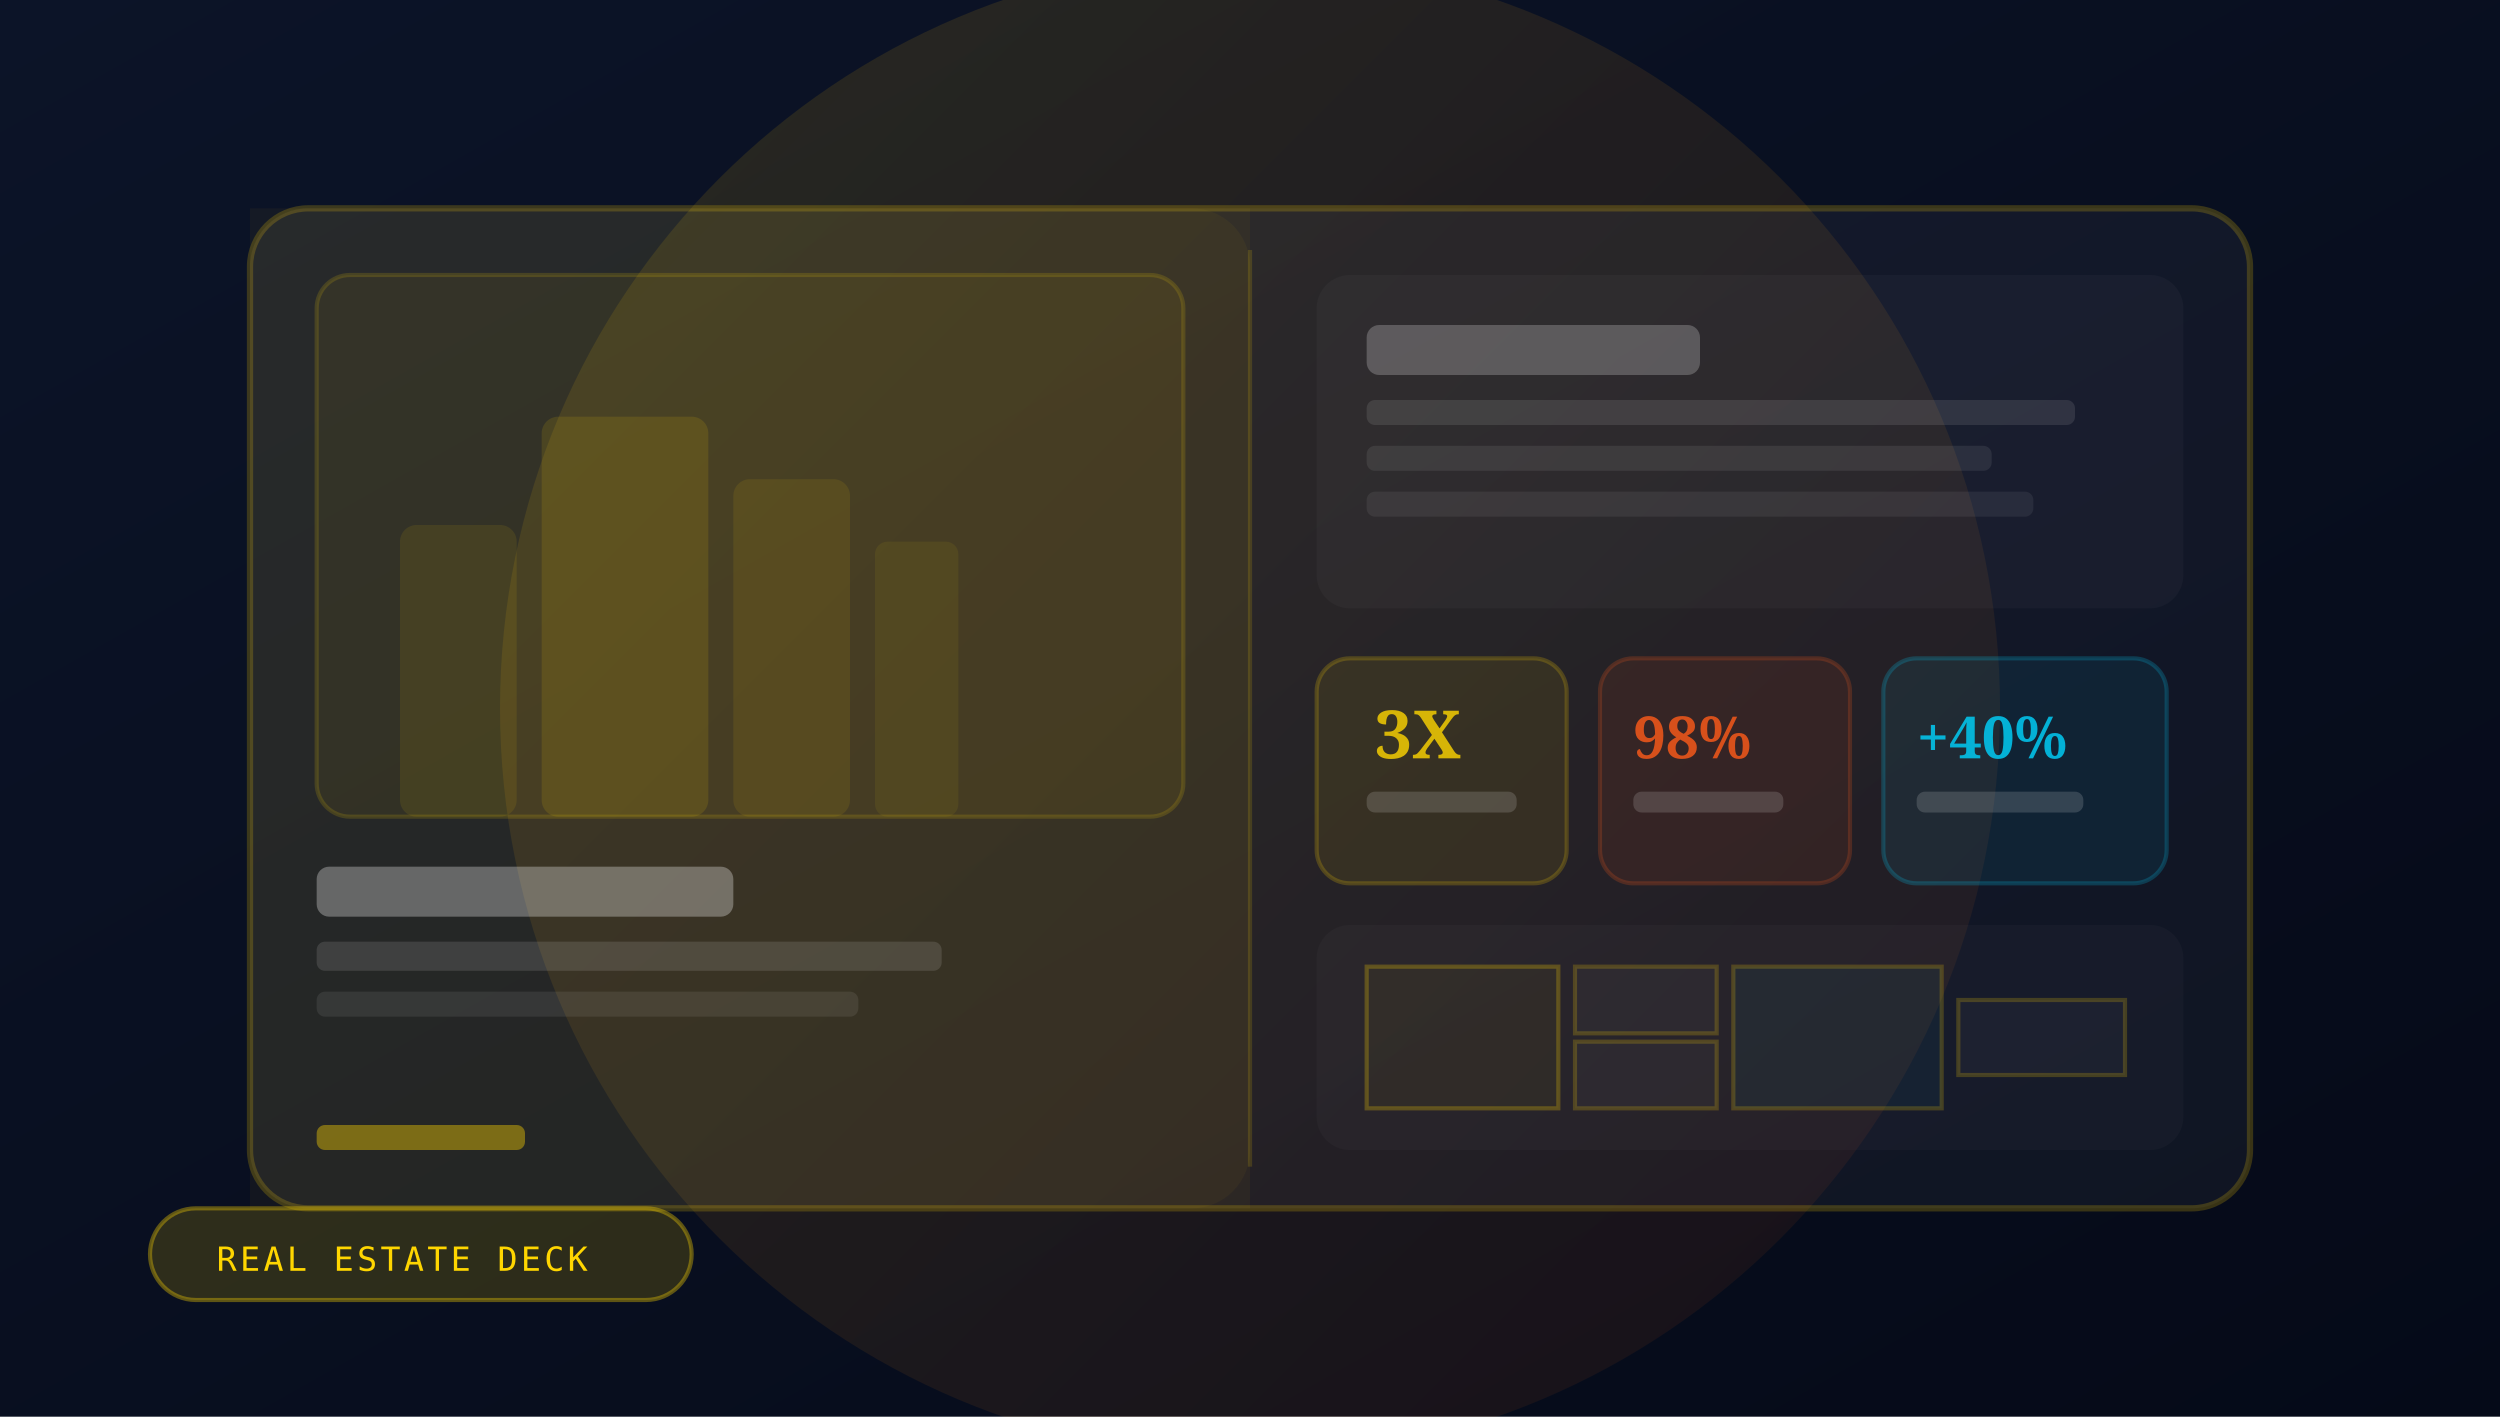
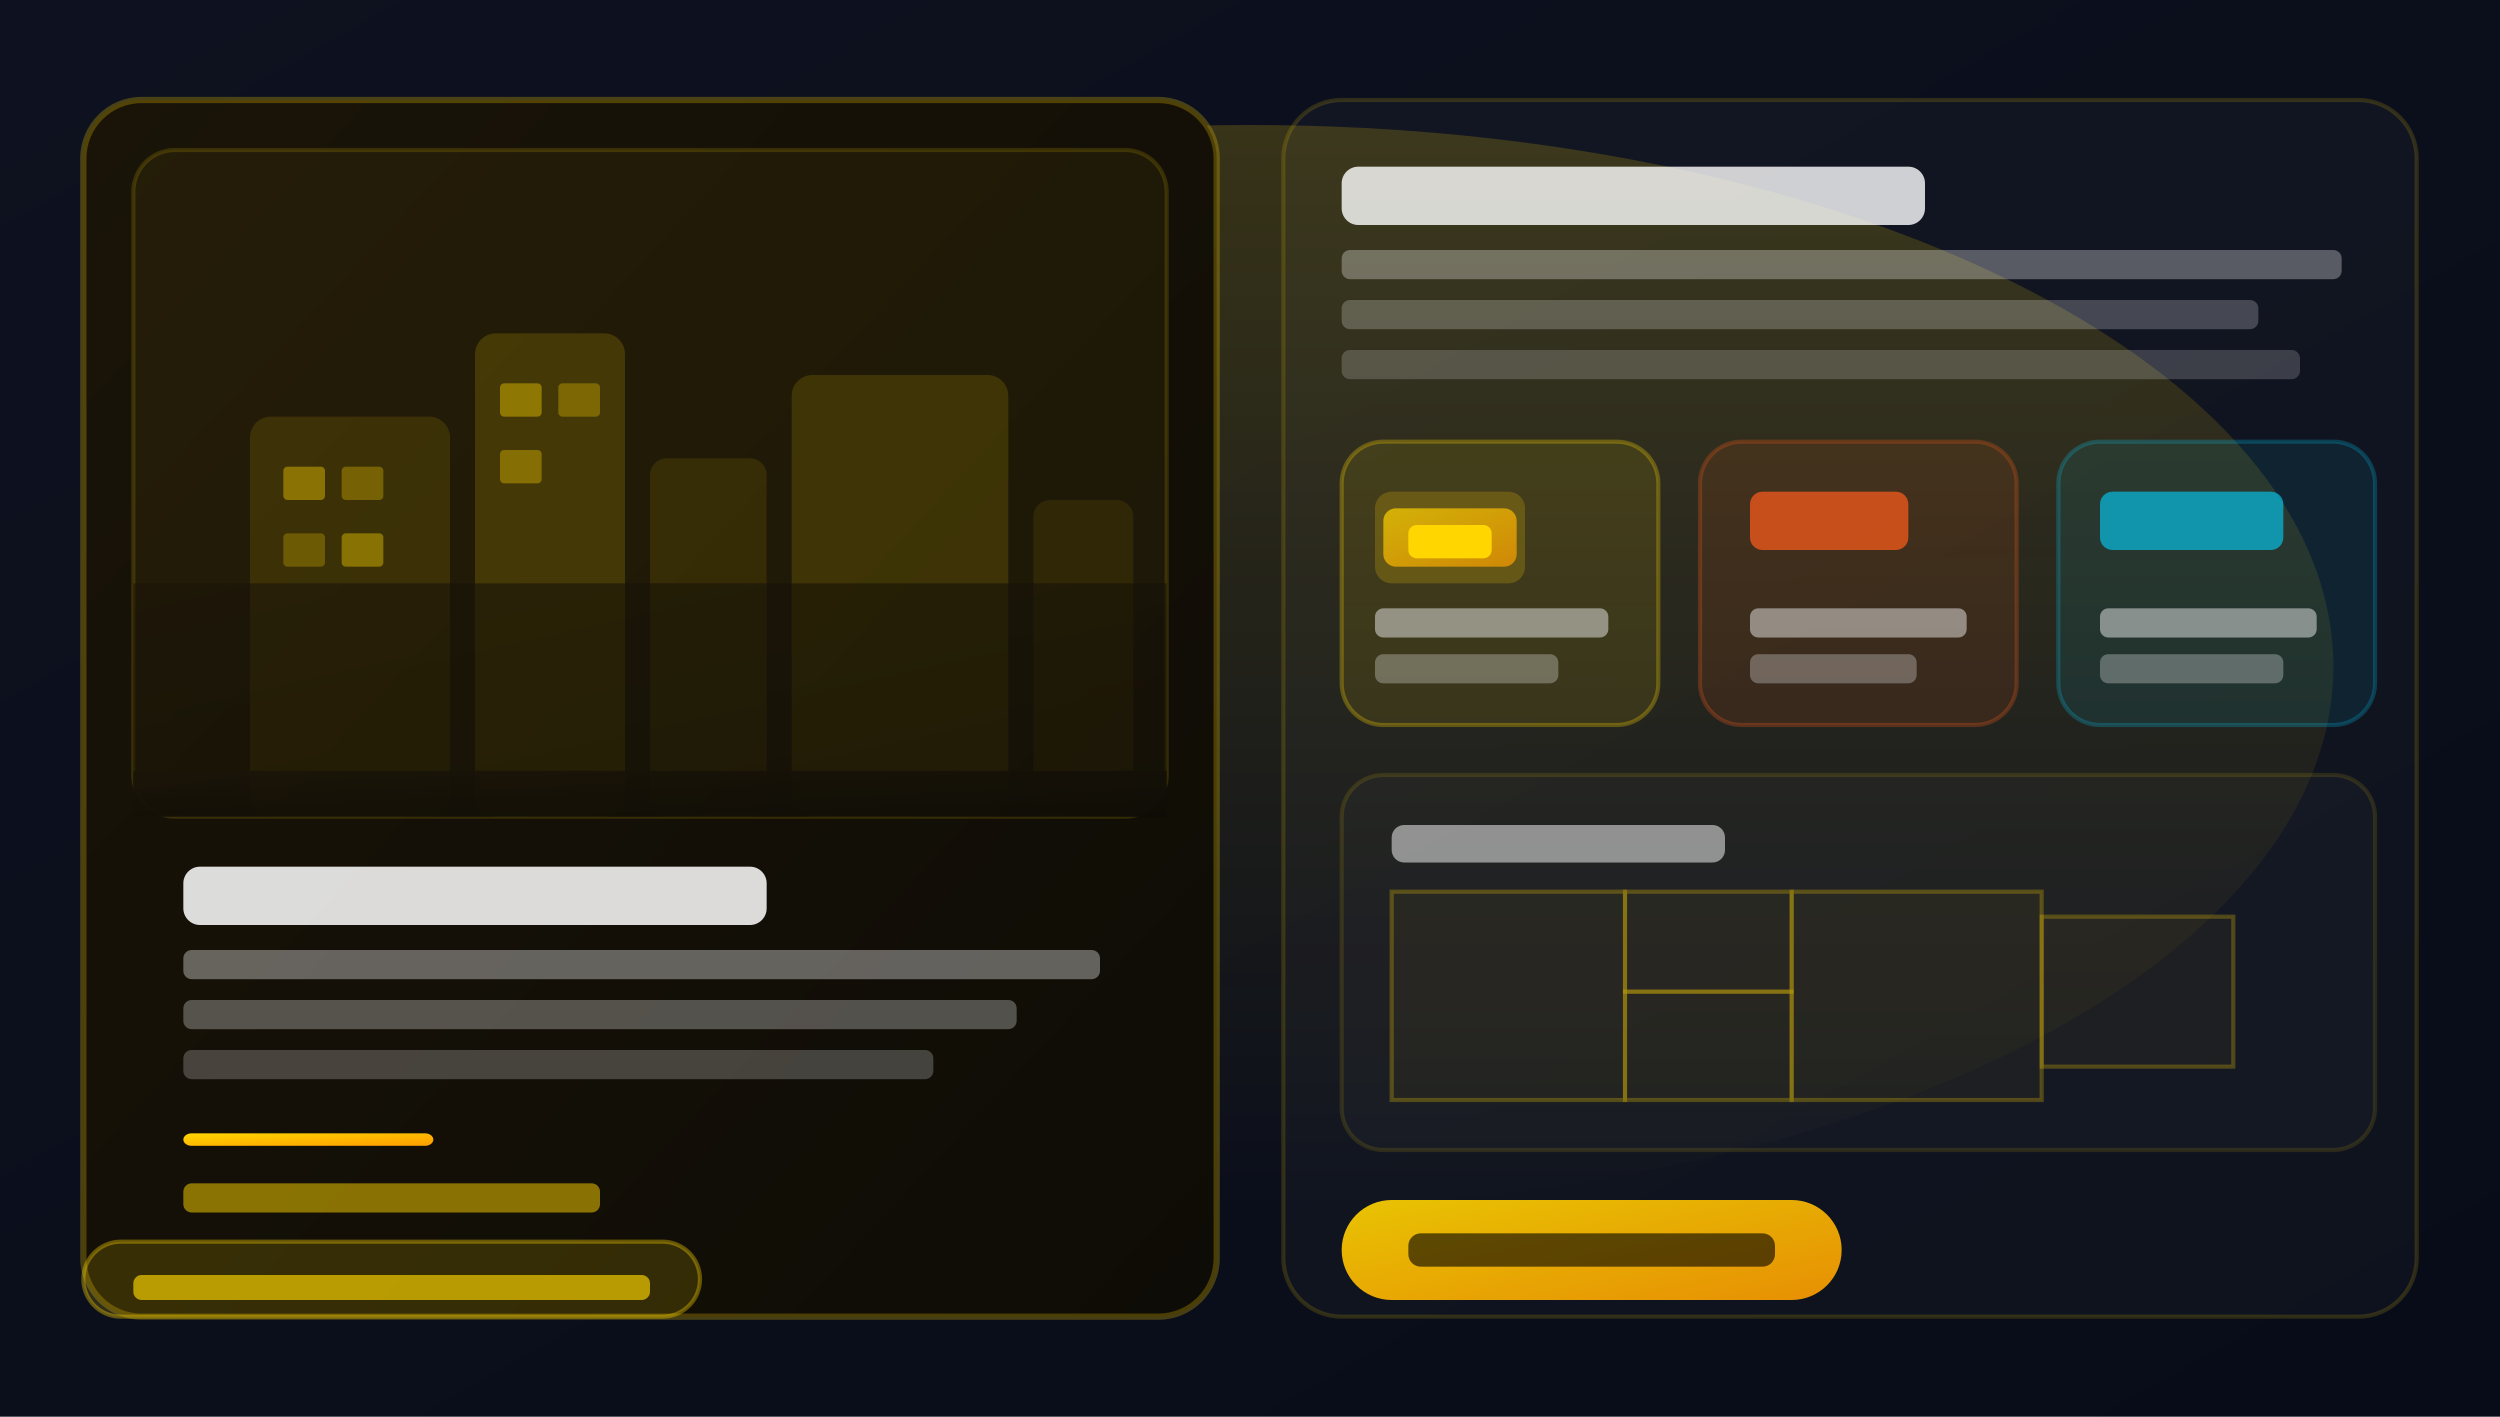
<svg xmlns="http://www.w3.org/2000/svg" viewBox="0 0 600 340" fill="none">
  <defs>
    <linearGradient id="bg" x1="0" y1="0" x2="1" y2="1">
-       <stop offset="0%" stop-color="#0c1428" />
-       <stop offset="100%" stop-color="#050a18" />
+       <stop offset="0%" stop-color="#0e1220" />
+       <stop offset="100%" stop-color="#080c18" />
+     </linearGradient>
+     <linearGradient id="hero" x1="0" y1="0" x2="1" y2="1">
+       <stop offset="0%" stop-color="#1a1408" />
+       <stop offset="100%" stop-color="#0e0c06" />
    </linearGradient>
    <linearGradient id="gold" x1="0" y1="0" x2="1" y2="1">
-       <stop offset="0%" stop-color="#FFD600" stop-opacity="0.4" />
-       <stop offset="100%" stop-color="#FF5C1A" stop-opacity="0.2" />
+       <stop offset="0%" stop-color="#FFD600" />
+       <stop offset="100%" stop-color="#ff9d00" />
+     </linearGradient>
+     <linearGradient id="goldfade" x1="0" y1="0" x2="0" y2="1">
+       <stop offset="0%" stop-color="#FFD600" stop-opacity="0.18" />
+       <stop offset="100%" stop-color="#FFD600" stop-opacity="0" />
    </linearGradient>
  </defs>
  <rect width="600" height="340" fill="url(#bg)" />
-   <circle cx="300" cy="170" r="180" fill="url(#gold)" opacity="0.3" />
-   <rect x="60" y="50" width="480" height="240" rx="14" fill="rgba(255,255,255,0.04)" stroke="rgba(255,214,0,0.2)" stroke-width="1.5" />
-   <rect x="60" y="50" width="240" height="240" rx="14" fill="rgba(255,214,0,0.04)" />
-   <rect x="60" y="50" width="240" height="240" rx="0" fill="rgba(255,214,0,0.04)" />
-   <rect x="76" y="66" width="208" height="130" rx="8" fill="rgba(255,214,0,0.06)" stroke="rgba(255,214,0,0.15)" />
-   <rect x="130" y="100" width="40" height="96" rx="4" fill="rgba(255,214,0,0.12)" />
-   <rect x="176" y="115" width="28" height="81" rx="4" fill="rgba(255,214,0,0.09)" />
-   <rect x="96" y="126" width="28" height="70" rx="4" fill="rgba(255,214,0,0.09)" />
-   <rect x="210" y="130" width="20" height="66" rx="3" fill="rgba(255,214,0,0.07)" />
-   <rect x="76" y="208" width="100" height="12" rx="3" fill="rgba(255,255,255,0.3)" />
-   <rect x="76" y="226" width="150" height="7" rx="2" fill="rgba(255,255,255,0.12)" />
-   <rect x="76" y="238" width="130" height="6" rx="2" fill="rgba(255,255,255,0.08)" />
-   <rect x="76" y="270" width="50" height="6" rx="2" fill="rgba(255,214,0,0.4)" />
-   <line x1="300" y1="60" x2="300" y2="280" stroke="rgba(255,214,0,0.15)" stroke-width="1" />
-   <rect x="316" y="66" width="208" height="80" rx="8" fill="rgba(255,255,255,0.03)" />
-   <rect x="328" y="78" width="80" height="12" rx="3" fill="rgba(255,255,255,0.22)" />
-   <rect x="328" y="96" width="170" height="6" rx="2" fill="rgba(255,255,255,0.1)" />
-   <rect x="328" y="107" width="150" height="6" rx="2" fill="rgba(255,255,255,0.08)" />
-   <rect x="328" y="118" width="160" height="6" rx="2" fill="rgba(255,255,255,0.07)" />
-   <rect x="316" y="158" width="60" height="54" rx="8" fill="rgba(255,214,0,0.08)" stroke="rgba(255,214,0,0.2)" />
-   <text x="330" y="182" font-family="serif" font-size="16" fill="rgba(255,214,0,0.8)" font-weight="bold">3X</text>
-   <rect x="328" y="190" width="36" height="5" rx="2" fill="rgba(255,255,255,0.15)" />
-   <rect x="384" y="158" width="60" height="54" rx="8" fill="rgba(255,92,26,0.08)" stroke="rgba(255,92,26,0.2)" />
-   <text x="392" y="182" font-family="serif" font-size="14" fill="rgba(255,92,26,0.8)" font-weight="bold">98%</text>
-   <rect x="392" y="190" width="36" height="5" rx="2" fill="rgba(255,255,255,0.15)" />
-   <rect x="452" y="158" width="68" height="54" rx="8" fill="rgba(0,212,255,0.07)" stroke="rgba(0,212,255,0.2)" />
-   <text x="460" y="182" font-family="serif" font-size="14" fill="rgba(0,212,255,0.8)" font-weight="bold">+40%</text>
-   <rect x="460" y="190" width="40" height="5" rx="2" fill="rgba(255,255,255,0.15)" />
-   <rect x="316" y="222" width="208" height="54" rx="8" fill="rgba(255,255,255,0.025)" />
-   <g stroke="rgba(255,214,0,0.2)" stroke-width="1">
-     <rect x="328" y="232" width="46" height="34" rx="0" stroke="rgba(255,214,0,0.25)" fill="rgba(255,214,0,0.04)" />
-     <rect x="378" y="232" width="34" height="16" rx="0" fill="rgba(255,255,255,0.03)" />
-     <rect x="378" y="250" width="34" height="16" rx="0" fill="rgba(255,255,255,0.03)" />
-     <rect x="416" y="232" width="50" height="34" rx="0" fill="rgba(0,212,255,0.04)" />
-     <rect x="470" y="240" width="40" height="18" rx="0" fill="rgba(255,255,255,0.03)" />
+   <ellipse cx="300" cy="160" rx="260" ry="130" fill="url(#goldfade)" />
+   <rect x="20" y="24" width="272" height="292" rx="14" fill="url(#hero)" stroke="rgba(255,214,0,0.25)" stroke-width="1.5" />
+   <rect x="32" y="36" width="248" height="160" rx="10" fill="rgba(255,214,0,0.05)" stroke="rgba(255,214,0,0.15)" stroke-width="1" />
+   <rect x="60" y="100" width="48" height="96" rx="5" fill="rgba(255,214,0,0.12)" />
+   <rect x="114" y="80" width="36" height="116" rx="5" fill="rgba(255,214,0,0.16)" />
+   <rect x="156" y="110" width="28" height="86" rx="4" fill="rgba(255,214,0,0.1)" />
+   <rect x="190" y="90" width="52" height="106" rx="5" fill="rgba(255,214,0,0.14)" />
+   <rect x="248" y="120" width="24" height="76" rx="4" fill="rgba(255,214,0,0.08)" />
+   <rect x="68" y="112" width="10" height="8" rx="1" fill="rgba(255,214,0,0.4)" />
+   <rect x="82" y="112" width="10" height="8" rx="1" fill="rgba(255,214,0,0.3)" />
+   <rect x="68" y="128" width="10" height="8" rx="1" fill="rgba(255,214,0,0.25)" />
+   <rect x="82" y="128" width="10" height="8" rx="1" fill="rgba(255,214,0,0.4)" />
+   <rect x="120" y="92" width="10" height="8" rx="1" fill="rgba(255,214,0,0.4)" />
+   <rect x="134" y="92" width="10" height="8" rx="1" fill="rgba(255,214,0,0.3)" />
+   <rect x="120" y="108" width="10" height="8" rx="1" fill="rgba(255,214,0,0.35)" />
+   <rect x="32" y="140" width="248" height="56" rx="0" fill="url(#hero)" opacity="0.6" />
+   <rect x="32" y="185" width="248" height="11" rx="0" fill="url(#hero)" opacity="0.9" />
+   <rect x="44" y="208" width="140" height="14" rx="4" fill="white" opacity="0.85" />
+   <rect x="44" y="228" width="220" height="7" rx="2" fill="rgba(255,255,255,0.35)" />
+   <rect x="44" y="240" width="200" height="7" rx="2" fill="rgba(255,255,255,0.28)" />
+   <rect x="44" y="252" width="180" height="7" rx="2" fill="rgba(255,255,255,0.22)" />
+   <rect x="44" y="272" width="60" height="3" rx="2" fill="url(#gold)" />
+   <rect x="44" y="284" width="100" height="7" rx="2" fill="rgba(255,214,0,0.5)" />
+   <rect x="308" y="24" width="272" height="292" rx="14" fill="rgba(255,255,255,0.025)" stroke="rgba(255,214,0,0.15)" stroke-width="1" />
+   <rect x="322" y="40" width="140" height="14" rx="4" fill="white" opacity="0.8" />
+   <rect x="322" y="60" width="240" height="7" rx="2" fill="rgba(255,255,255,0.3)" />
+   <rect x="322" y="72" width="220" height="7" rx="2" fill="rgba(255,255,255,0.22)" />
+   <rect x="322" y="84" width="230" height="7" rx="2" fill="rgba(255,255,255,0.18)" />
+   <rect x="322" y="106" width="76" height="68" rx="10" fill="rgba(255,214,0,0.1)" stroke="rgba(255,214,0,0.28)" stroke-width="1" />
+   <rect x="330" y="118" width="36" height="22" rx="4" fill="rgba(255,214,0,0.2)" />
+   <rect x="332" y="122" width="32" height="14" rx="3" fill="url(#gold)" opacity="0.7" />
+   <rect x="338" y="126" width="20" height="8" rx="2" fill="#FFD600" />
+   <rect x="330" y="146" width="56" height="7" rx="2" fill="rgba(255,255,255,0.45)" />
+   <rect x="330" y="157" width="44" height="7" rx="2" fill="rgba(255,255,255,0.28)" />
+   <rect x="408" y="106" width="76" height="68" rx="10" fill="rgba(255,92,26,0.1)" stroke="rgba(255,92,26,0.25)" stroke-width="1" />
+   <rect x="420" y="118" width="38" height="14" rx="3" fill="#FF5C1A" opacity="0.7" />
+   <rect x="420" y="146" width="52" height="7" rx="2" fill="rgba(255,255,255,0.45)" />
+   <rect x="420" y="157" width="40" height="7" rx="2" fill="rgba(255,255,255,0.28)" />
+   <rect x="494" y="106" width="76" height="68" rx="10" fill="rgba(0,212,255,0.08)" stroke="rgba(0,212,255,0.22)" stroke-width="1" />
+   <rect x="504" y="118" width="44" height="14" rx="3" fill="#00D4FF" opacity="0.6" />
+   <rect x="504" y="146" width="52" height="7" rx="2" fill="rgba(255,255,255,0.45)" />
+   <rect x="504" y="157" width="44" height="7" rx="2" fill="rgba(255,255,255,0.28)" />
+   <rect x="322" y="186" width="248" height="90" rx="10" fill="rgba(255,255,255,0.02)" stroke="rgba(255,214,0,0.12)" stroke-width="1" />
+   <rect x="334" y="198" width="80" height="9" rx="3" fill="rgba(255,255,255,0.5)" />
+   <g stroke="rgba(255,214,0,0.25)" stroke-width="1" fill="rgba(255,214,0,0.04)">
+     <rect x="334" y="214" width="56" height="50" rx="0" />
+     <rect x="390" y="214" width="40" height="24" rx="0" />
+     <rect x="390" y="238" width="40" height="26" rx="0" />
+     <rect x="430" y="214" width="60" height="50" rx="0" />
+     <rect x="490" y="220" width="46" height="36" rx="0" />
  </g>
-   <rect x="36" y="290" width="130" height="22" rx="11" fill="rgba(255,214,0,0.15)" stroke="rgba(255,214,0,0.35)" />
-   <text x="52" y="305" font-family="monospace" font-size="8" fill="#FFD600" letter-spacing="0.1em">REAL ESTATE DECK</text>
+   <rect x="322" y="288" width="120" height="24" rx="12" fill="url(#gold)" opacity="0.9" />
+   <rect x="338" y="296" width="88" height="8" rx="3" fill="rgba(0,0,0,0.6)" />
+   <rect x="20" y="298" width="148" height="18" rx="9" fill="rgba(255,214,0,0.15)" stroke="rgba(255,214,0,0.35)" stroke-width="1" />
+   <rect x="32" y="306" width="124" height="6" rx="2" fill="#FFD600" opacity="0.65" />
</svg>
